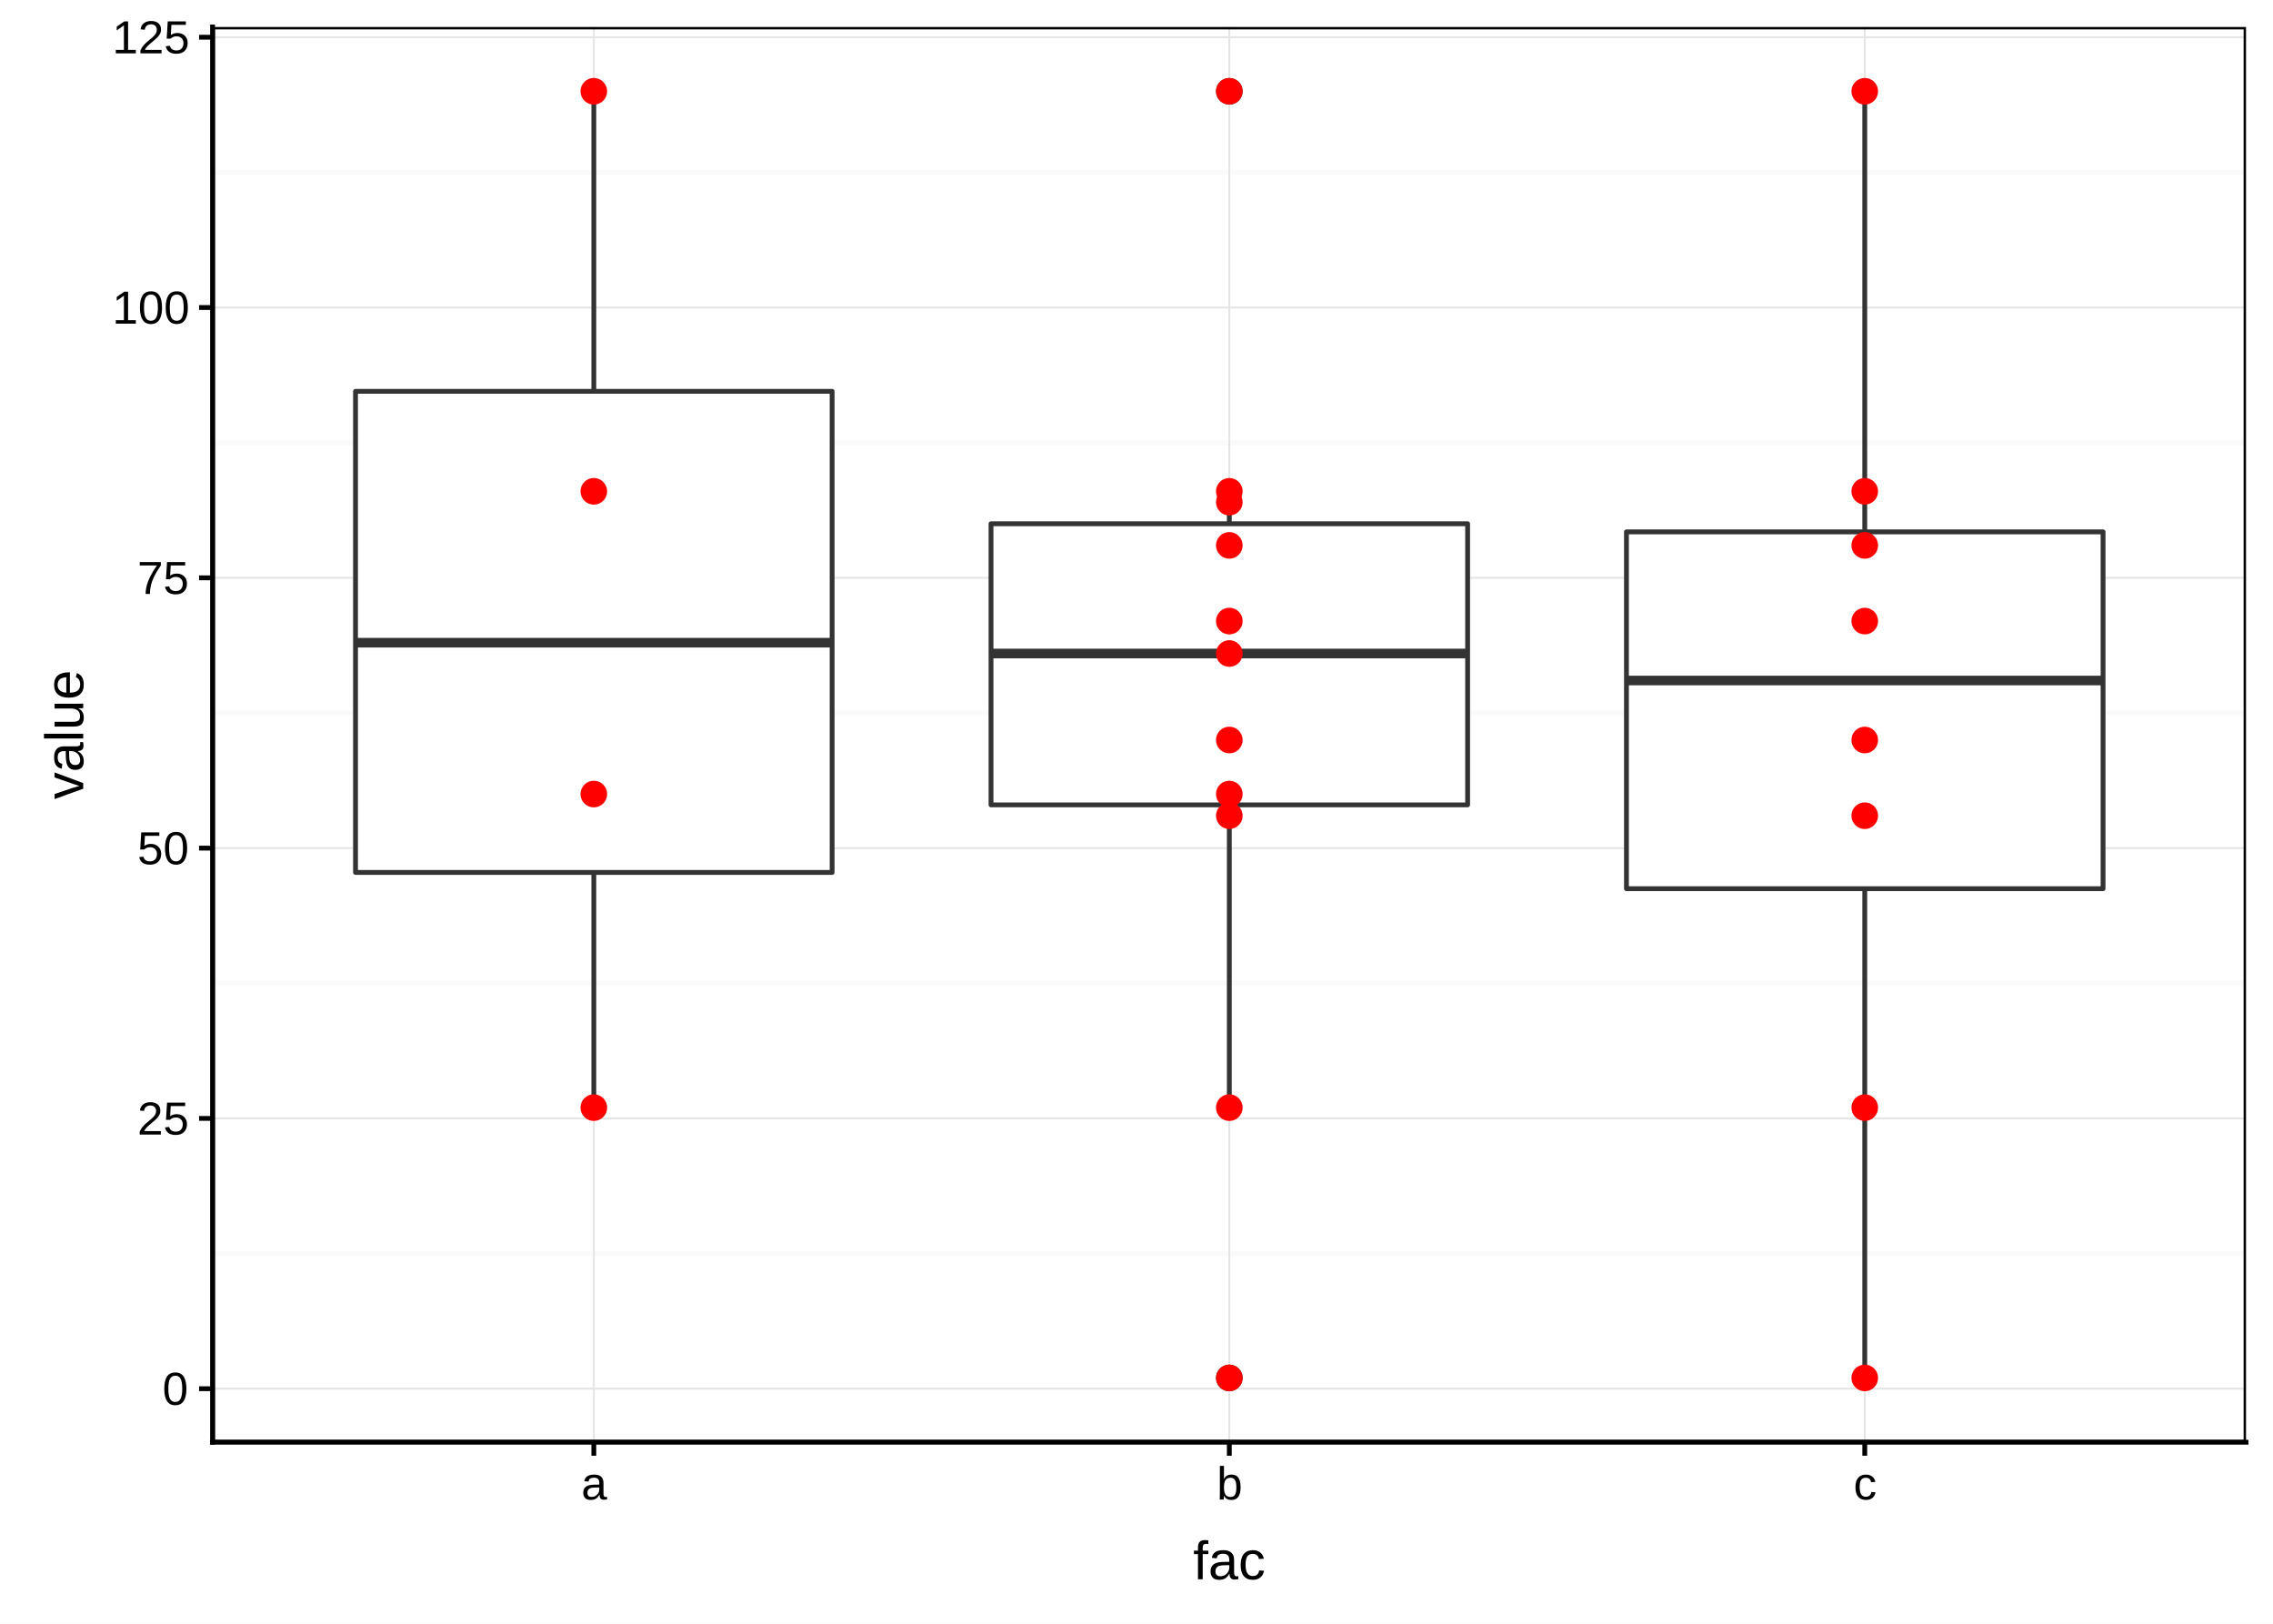
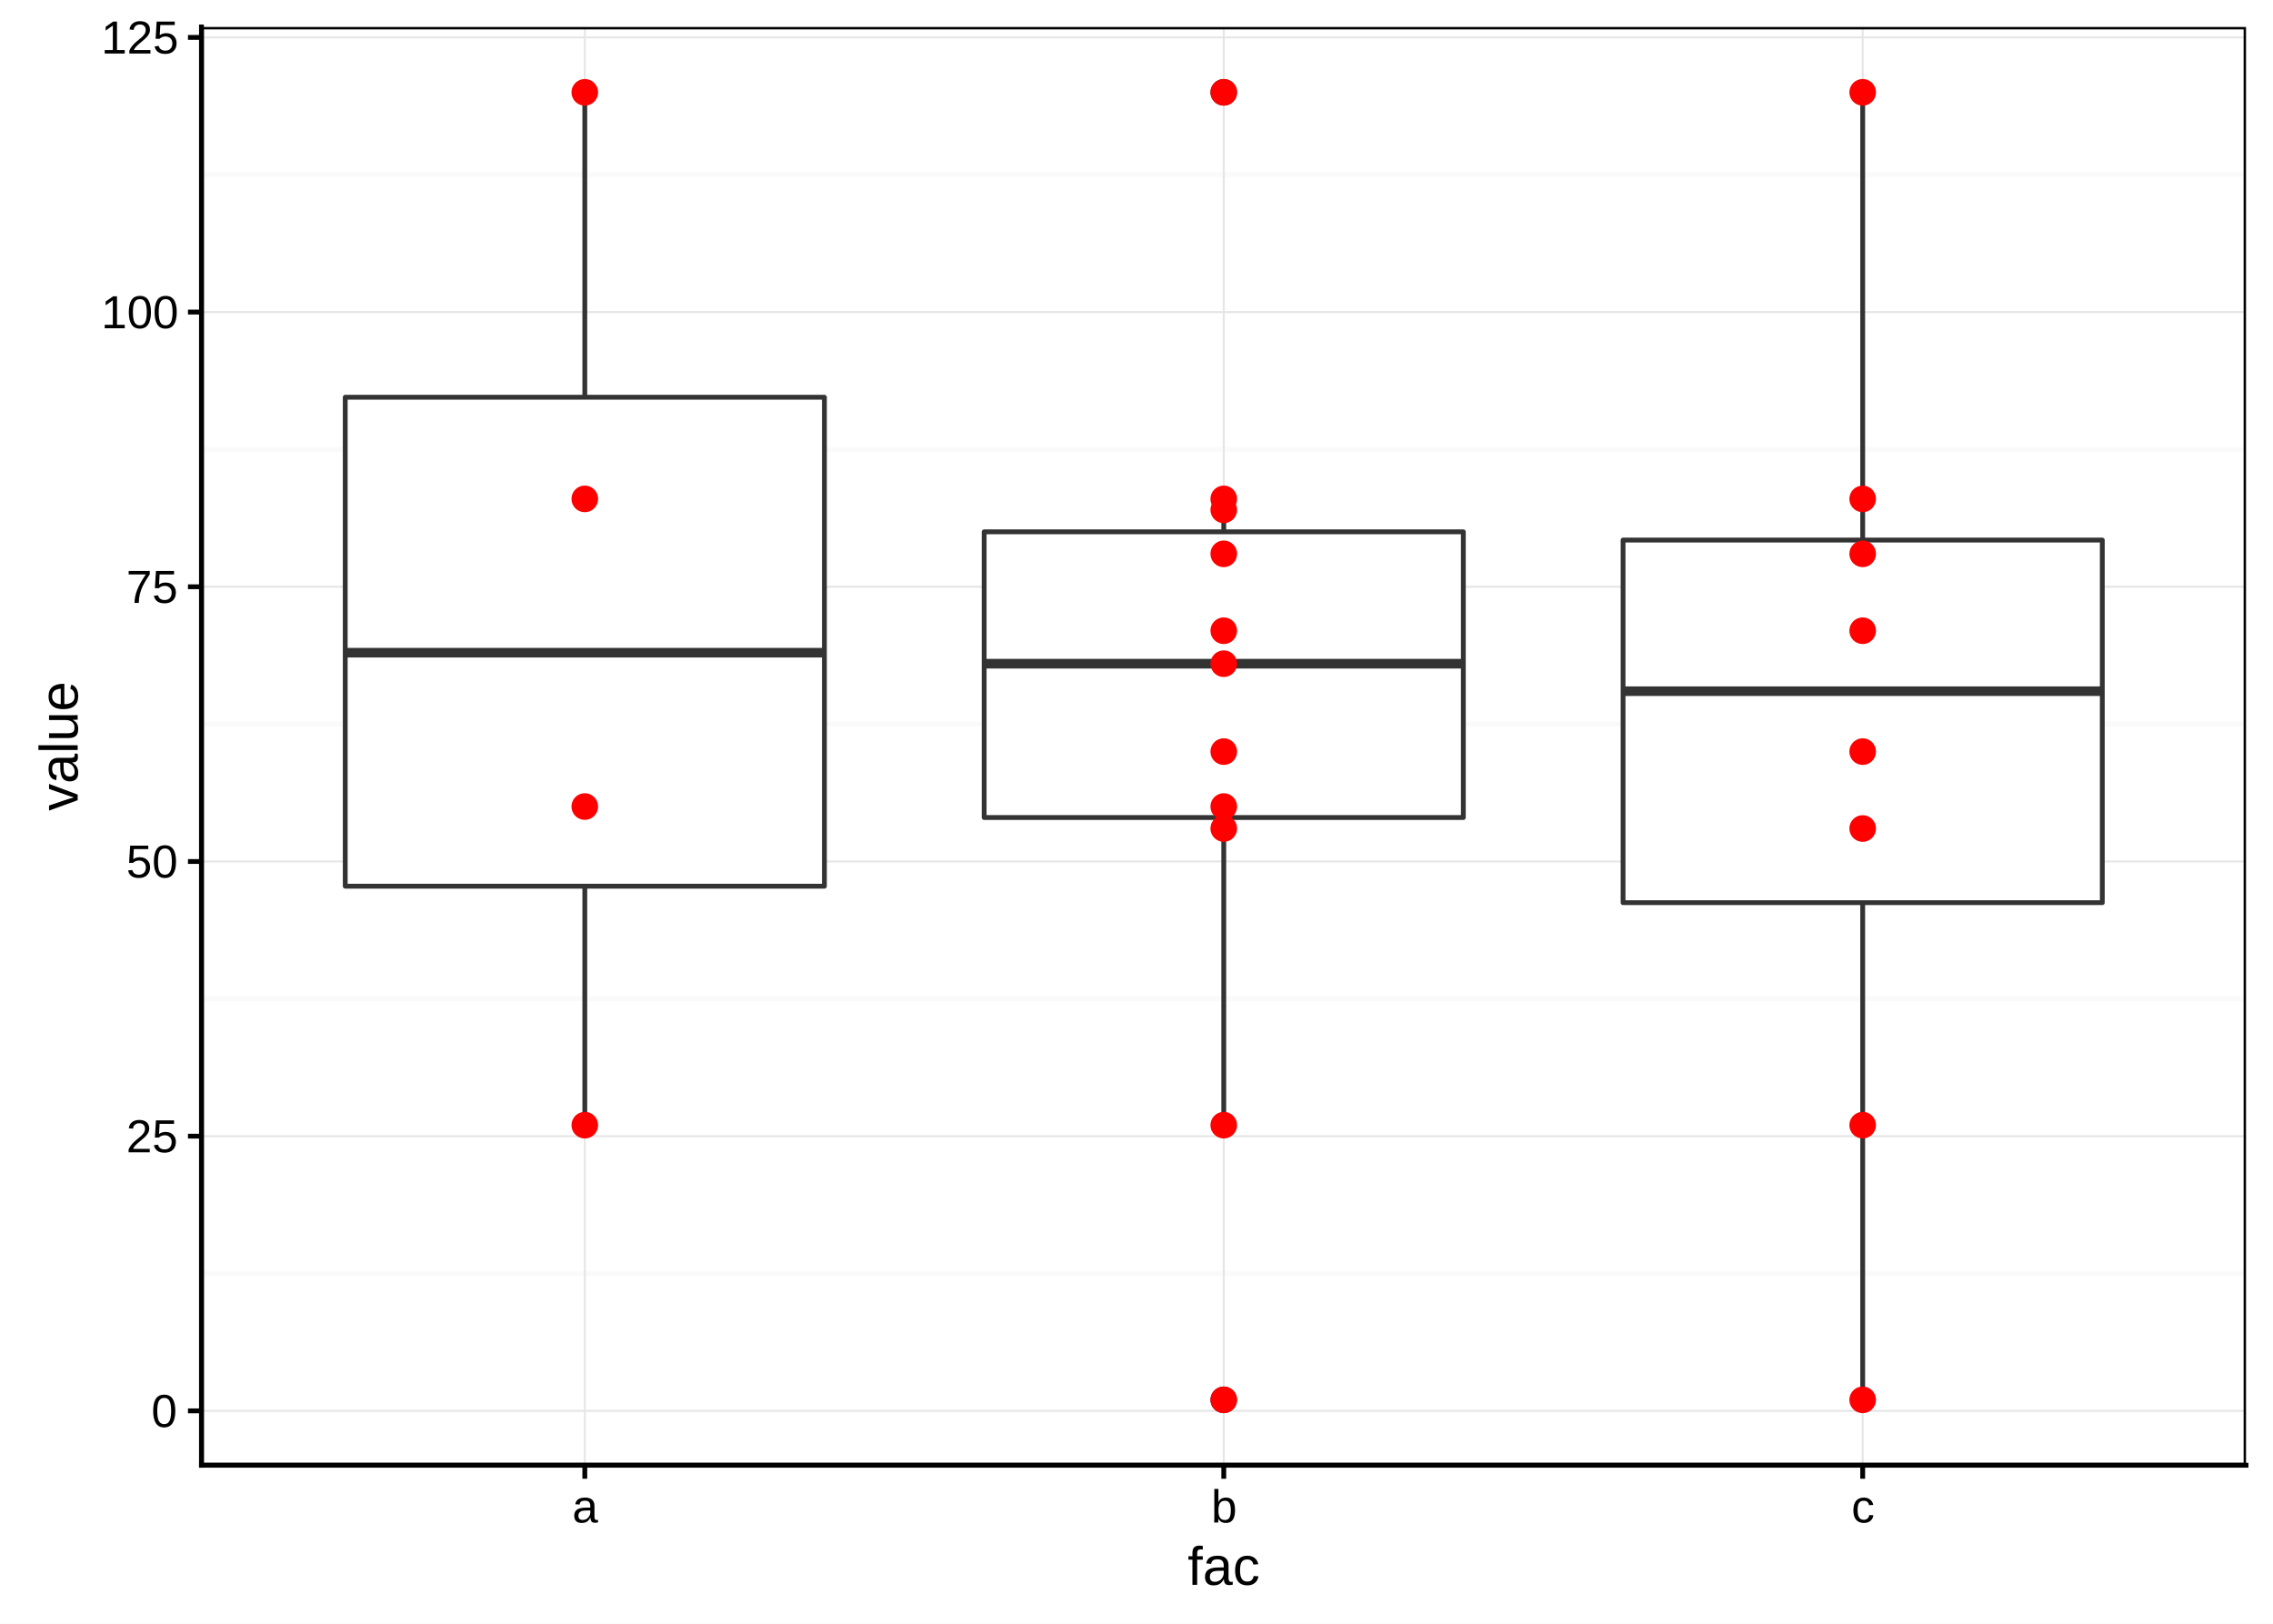
<svg xmlns="http://www.w3.org/2000/svg" viewBox="0 0 504.00 360.00">
  <defs>
    <style type="text/css">
    line, polyline, path, rect, circle {
      fill: none;
      stroke: #000000;
      stroke-linecap: round;
      stroke-linejoin: round;
      stroke-miterlimit: 10.00;
    }
  </style>
  </defs>
  <rect width="100%" height="100%" style="stroke: none; fill: #FFFFFF;" />
  <rect x="0.00" y="0.00" width="504.00" height="360.00" style="stroke-width: 0.00; stroke: none;" />
  <defs>
-     <clipPath id="cpNDcuMTMwM3w0OTguMDIyfDMxOS43NTh8NS45Nzc1OA==">
-       <rect x="47.13" y="5.98" width="450.89" height="313.78" />
+     <clipPath id="cpNDQuNjcwM3w0OTguMDIyfDMyNC44NTh8NS45Nzc1OA==">
+       <rect x="44.67" y="5.98" width="453.35" height="318.88" />
    </clipPath>
  </defs>
-   <rect x="47.13" y="5.98" width="450.89" height="313.78" style="stroke-width: 0.00; stroke: none; fill: #FFFFFF;" clip-path="url(#cpNDcuMTMwM3w0OTguMDIyfDMxOS43NTh8NS45Nzc1OA==)" />
-   <polyline points="47.13,277.93 498.02,277.93 " style="stroke-width: 1.07; stroke: #FAFAFA; stroke-linecap: butt;" clip-path="url(#cpNDcuMTMwM3w0OTguMDIyfDMxOS43NTh8NS45Nzc1OA==)" />
-   <polyline points="47.13,218.00 498.02,218.00 " style="stroke-width: 1.07; stroke: #FAFAFA; stroke-linecap: butt;" clip-path="url(#cpNDcuMTMwM3w0OTguMDIyfDMxOS43NTh8NS45Nzc1OA==)" />
-   <polyline points="47.13,158.07 498.02,158.07 " style="stroke-width: 1.07; stroke: #FAFAFA; stroke-linecap: butt;" clip-path="url(#cpNDcuMTMwM3w0OTguMDIyfDMxOS43NTh8NS45Nzc1OA==)" />
-   <polyline points="47.13,98.15 498.02,98.15 " style="stroke-width: 1.07; stroke: #FAFAFA; stroke-linecap: butt;" clip-path="url(#cpNDcuMTMwM3w0OTguMDIyfDMxOS43NTh8NS45Nzc1OA==)" />
-   <polyline points="47.13,38.22 498.02,38.22 " style="stroke-width: 1.07; stroke: #FAFAFA; stroke-linecap: butt;" clip-path="url(#cpNDcuMTMwM3w0OTguMDIyfDMxOS43NTh8NS45Nzc1OA==)" />
-   <polyline points="47.13,307.89 498.02,307.89 " style="stroke-width: 0.43; stroke: #E5E5E5; stroke-linecap: butt;" clip-path="url(#cpNDcuMTMwM3w0OTguMDIyfDMxOS43NTh8NS45Nzc1OA==)" />
-   <polyline points="47.13,247.96 498.02,247.96 " style="stroke-width: 0.43; stroke: #E5E5E5; stroke-linecap: butt;" clip-path="url(#cpNDcuMTMwM3w0OTguMDIyfDMxOS43NTh8NS45Nzc1OA==)" />
-   <polyline points="47.13,188.04 498.02,188.04 " style="stroke-width: 0.43; stroke: #E5E5E5; stroke-linecap: butt;" clip-path="url(#cpNDcuMTMwM3w0OTguMDIyfDMxOS43NTh8NS45Nzc1OA==)" />
-   <polyline points="47.13,128.11 498.02,128.11 " style="stroke-width: 0.43; stroke: #E5E5E5; stroke-linecap: butt;" clip-path="url(#cpNDcuMTMwM3w0OTguMDIyfDMxOS43NTh8NS45Nzc1OA==)" />
-   <polyline points="47.13,68.18 498.02,68.18 " style="stroke-width: 0.43; stroke: #E5E5E5; stroke-linecap: butt;" clip-path="url(#cpNDcuMTMwM3w0OTguMDIyfDMxOS43NTh8NS45Nzc1OA==)" />
-   <polyline points="47.13,8.25 498.02,8.25 " style="stroke-width: 0.43; stroke: #E5E5E5; stroke-linecap: butt;" clip-path="url(#cpNDcuMTMwM3w0OTguMDIyfDMxOS43NTh8NS45Nzc1OA==)" />
-   <polyline points="131.67,319.76 131.67,5.98 " style="stroke-width: 0.43; stroke: #E5E5E5; stroke-linecap: butt;" clip-path="url(#cpNDcuMTMwM3w0OTguMDIyfDMxOS43NTh8NS45Nzc1OA==)" />
-   <polyline points="272.58,319.76 272.58,5.98 " style="stroke-width: 0.43; stroke: #E5E5E5; stroke-linecap: butt;" clip-path="url(#cpNDcuMTMwM3w0OTguMDIyfDMxOS43NTh8NS45Nzc1OA==)" />
-   <polyline points="413.48,319.76 413.48,5.98 " style="stroke-width: 0.43; stroke: #E5E5E5; stroke-linecap: butt;" clip-path="url(#cpNDcuMTMwM3w0OTguMDIyfDMxOS43NTh8NS45Nzc1OA==)" />
-   <line x1="131.67" y1="86.76" x2="131.67" y2="20.24" style="stroke-width: 1.07; stroke: #333333; stroke-linecap: butt;" clip-path="url(#cpNDcuMTMwM3w0OTguMDIyfDMxOS43NTh8NS45Nzc1OA==)" />
-   <line x1="131.67" y1="193.43" x2="131.67" y2="245.57" style="stroke-width: 1.07; stroke: #333333; stroke-linecap: butt;" clip-path="url(#cpNDcuMTMwM3w0OTguMDIyfDMxOS43NTh8NS45Nzc1OA==)" />
-   <polyline points="78.83,86.76 78.83,193.43 184.51,193.43 184.51,86.76 78.83,86.76 " style="stroke-width: 1.07; stroke: #333333; fill: #FFFFFF;" clip-path="url(#cpNDcuMTMwM3w0OTguMDIyfDMxOS43NTh8NS45Nzc1OA==)" />
-   <line x1="78.83" y1="142.49" x2="184.51" y2="142.49" style="stroke-width: 2.13; stroke: #333333; stroke-linecap: butt;" clip-path="url(#cpNDcuMTMwM3w0OTguMDIyfDMxOS43NTh8NS45Nzc1OA==)" />
-   <circle cx="272.58" cy="305.50" r="1.95pt" style="stroke-width: 0.71; stroke: #333333; fill: #333333;" clip-path="url(#cpNDcuMTMwM3w0OTguMDIyfDMxOS43NTh8NS45Nzc1OA==)" />
-   <circle cx="272.58" cy="20.24" r="1.95pt" style="stroke-width: 0.71; stroke: #333333; fill: #333333;" clip-path="url(#cpNDcuMTMwM3w0OTguMDIyfDMxOS43NTh8NS45Nzc1OA==)" />
-   <line x1="272.58" y1="116.12" x2="272.58" y2="108.93" style="stroke-width: 1.07; stroke: #333333; stroke-linecap: butt;" clip-path="url(#cpNDcuMTMwM3w0OTguMDIyfDMxOS43NTh8NS45Nzc1OA==)" />
-   <line x1="272.58" y1="178.45" x2="272.58" y2="245.57" style="stroke-width: 1.07; stroke: #333333; stroke-linecap: butt;" clip-path="url(#cpNDcuMTMwM3w0OTguMDIyfDMxOS43NTh8NS45Nzc1OA==)" />
-   <polyline points="219.74,116.12 219.74,178.45 325.42,178.45 325.42,116.12 219.74,116.12 " style="stroke-width: 1.07; stroke: #333333; fill: #FFFFFF;" clip-path="url(#cpNDcuMTMwM3w0OTguMDIyfDMxOS43NTh8NS45Nzc1OA==)" />
-   <line x1="219.74" y1="144.89" x2="325.42" y2="144.89" style="stroke-width: 2.13; stroke: #333333; stroke-linecap: butt;" clip-path="url(#cpNDcuMTMwM3w0OTguMDIyfDMxOS43NTh8NS45Nzc1OA==)" />
-   <line x1="413.48" y1="117.92" x2="413.48" y2="20.24" style="stroke-width: 1.07; stroke: #333333; stroke-linecap: butt;" clip-path="url(#cpNDcuMTMwM3w0OTguMDIyfDMxOS43NTh8NS45Nzc1OA==)" />
-   <line x1="413.48" y1="197.03" x2="413.48" y2="305.50" style="stroke-width: 1.07; stroke: #333333; stroke-linecap: butt;" clip-path="url(#cpNDcuMTMwM3w0OTguMDIyfDMxOS43NTh8NS45Nzc1OA==)" />
-   <polyline points="360.64,117.92 360.64,197.03 466.32,197.03 466.32,117.92 360.64,117.92 " style="stroke-width: 1.07; stroke: #333333; fill: #FFFFFF;" clip-path="url(#cpNDcuMTMwM3w0OTguMDIyfDMxOS43NTh8NS45Nzc1OA==)" />
-   <line x1="360.64" y1="150.88" x2="466.32" y2="150.88" style="stroke-width: 2.13; stroke: #333333; stroke-linecap: butt;" clip-path="url(#cpNDcuMTMwM3w0OTguMDIyfDMxOS43NTh8NS45Nzc1OA==)" />
-   <circle cx="131.67" cy="176.05" r="1.95pt" style="stroke-width: 0.71; stroke: #FF0000; fill: #FF0000;" clip-path="url(#cpNDcuMTMwM3w0OTguMDIyfDMxOS43NTh8NS45Nzc1OA==)" />
-   <circle cx="131.67" cy="108.93" r="1.95pt" style="stroke-width: 0.71; stroke: #FF0000; fill: #FF0000;" clip-path="url(#cpNDcuMTMwM3w0OTguMDIyfDMxOS43NTh8NS45Nzc1OA==)" />
-   <circle cx="131.67" cy="20.24" r="1.95pt" style="stroke-width: 0.71; stroke: #FF0000; fill: #FF0000;" clip-path="url(#cpNDcuMTMwM3w0OTguMDIyfDMxOS43NTh8NS45Nzc1OA==)" />
-   <circle cx="131.67" cy="245.57" r="1.95pt" style="stroke-width: 0.71; stroke: #FF0000; fill: #FF0000;" clip-path="url(#cpNDcuMTMwM3w0OTguMDIyfDMxOS43NTh8NS45Nzc1OA==)" />
-   <circle cx="272.58" cy="305.50" r="1.95pt" style="stroke-width: 0.71; stroke: #FF0000; fill: #FF0000;" clip-path="url(#cpNDcuMTMwM3w0OTguMDIyfDMxOS43NTh8NS45Nzc1OA==)" />
-   <circle cx="272.58" cy="137.70" r="1.95pt" style="stroke-width: 0.71; stroke: #FF0000; fill: #FF0000;" clip-path="url(#cpNDcuMTMwM3w0OTguMDIyfDMxOS43NTh8NS45Nzc1OA==)" />
-   <circle cx="272.58" cy="176.05" r="1.95pt" style="stroke-width: 0.71; stroke: #FF0000; fill: #FF0000;" clip-path="url(#cpNDcuMTMwM3w0OTguMDIyfDMxOS43NTh8NS45Nzc1OA==)" />
-   <circle cx="272.58" cy="144.89" r="1.95pt" style="stroke-width: 0.71; stroke: #FF0000; fill: #FF0000;" clip-path="url(#cpNDcuMTMwM3w0OTguMDIyfDMxOS43NTh8NS45Nzc1OA==)" />
-   <circle cx="272.58" cy="120.92" r="1.95pt" style="stroke-width: 0.71; stroke: #FF0000; fill: #FF0000;" clip-path="url(#cpNDcuMTMwM3w0OTguMDIyfDMxOS43NTh8NS45Nzc1OA==)" />
-   <circle cx="272.58" cy="164.07" r="1.95pt" style="stroke-width: 0.71; stroke: #FF0000; fill: #FF0000;" clip-path="url(#cpNDcuMTMwM3w0OTguMDIyfDMxOS43NTh8NS45Nzc1OA==)" />
-   <circle cx="272.58" cy="108.93" r="1.95pt" style="stroke-width: 0.71; stroke: #FF0000; fill: #FF0000;" clip-path="url(#cpNDcuMTMwM3w0OTguMDIyfDMxOS43NTh8NS45Nzc1OA==)" />
-   <circle cx="272.58" cy="20.24" r="1.95pt" style="stroke-width: 0.71; stroke: #FF0000; fill: #FF0000;" clip-path="url(#cpNDcuMTMwM3w0OTguMDIyfDMxOS43NTh8NS45Nzc1OA==)" />
-   <circle cx="272.58" cy="111.33" r="1.95pt" style="stroke-width: 0.71; stroke: #FF0000; fill: #FF0000;" clip-path="url(#cpNDcuMTMwM3w0OTguMDIyfDMxOS43NTh8NS45Nzc1OA==)" />
-   <circle cx="272.58" cy="180.85" r="1.95pt" style="stroke-width: 0.71; stroke: #FF0000; fill: #FF0000;" clip-path="url(#cpNDcuMTMwM3w0OTguMDIyfDMxOS43NTh8NS45Nzc1OA==)" />
-   <circle cx="272.58" cy="245.57" r="1.95pt" style="stroke-width: 0.71; stroke: #FF0000; fill: #FF0000;" clip-path="url(#cpNDcuMTMwM3w0OTguMDIyfDMxOS43NTh8NS45Nzc1OA==)" />
-   <circle cx="413.48" cy="305.50" r="1.95pt" style="stroke-width: 0.71; stroke: #FF0000; fill: #FF0000;" clip-path="url(#cpNDcuMTMwM3w0OTguMDIyfDMxOS43NTh8NS45Nzc1OA==)" />
-   <circle cx="413.48" cy="137.70" r="1.95pt" style="stroke-width: 0.71; stroke: #FF0000; fill: #FF0000;" clip-path="url(#cpNDcuMTMwM3w0OTguMDIyfDMxOS43NTh8NS45Nzc1OA==)" />
-   <circle cx="413.48" cy="120.92" r="1.95pt" style="stroke-width: 0.71; stroke: #FF0000; fill: #FF0000;" clip-path="url(#cpNDcuMTMwM3w0OTguMDIyfDMxOS43NTh8NS45Nzc1OA==)" />
-   <circle cx="413.48" cy="164.07" r="1.95pt" style="stroke-width: 0.71; stroke: #FF0000; fill: #FF0000;" clip-path="url(#cpNDcuMTMwM3w0OTguMDIyfDMxOS43NTh8NS45Nzc1OA==)" />
-   <circle cx="413.48" cy="108.93" r="1.95pt" style="stroke-width: 0.71; stroke: #FF0000; fill: #FF0000;" clip-path="url(#cpNDcuMTMwM3w0OTguMDIyfDMxOS43NTh8NS45Nzc1OA==)" />
-   <circle cx="413.48" cy="20.24" r="1.95pt" style="stroke-width: 0.71; stroke: #FF0000; fill: #FF0000;" clip-path="url(#cpNDcuMTMwM3w0OTguMDIyfDMxOS43NTh8NS45Nzc1OA==)" />
-   <circle cx="413.48" cy="180.85" r="1.95pt" style="stroke-width: 0.71; stroke: #FF0000; fill: #FF0000;" clip-path="url(#cpNDcuMTMwM3w0OTguMDIyfDMxOS43NTh8NS45Nzc1OA==)" />
-   <circle cx="413.48" cy="245.57" r="1.95pt" style="stroke-width: 0.71; stroke: #FF0000; fill: #FF0000;" clip-path="url(#cpNDcuMTMwM3w0OTguMDIyfDMxOS43NTh8NS45Nzc1OA==)" />
-   <rect x="47.13" y="5.98" width="450.89" height="313.78" style="stroke-width: 1.07;" clip-path="url(#cpNDcuMTMwM3w0OTguMDIyfDMxOS43NTh8NS45Nzc1OA==)" />
+   <rect x="44.67" y="5.98" width="453.35" height="318.88" style="stroke-width: 0.00; stroke: none; fill: #FFFFFF;" clip-path="url(#cpNDQuNjcwM3w0OTguMDIyfDMyNC44NTh8NS45Nzc1OA==)" />
+   <polyline points="44.67,282.35 498.02,282.35 " style="stroke-width: 1.07; stroke: #FAFAFA; stroke-linecap: butt;" clip-path="url(#cpNDQuNjcwM3w0OTguMDIyfDMyNC44NTh8NS45Nzc1OA==)" />
+   <polyline points="44.67,221.45 498.02,221.45 " style="stroke-width: 1.07; stroke: #FAFAFA; stroke-linecap: butt;" clip-path="url(#cpNDQuNjcwM3w0OTguMDIyfDMyNC44NTh8NS45Nzc1OA==)" />
+   <polyline points="44.67,160.55 498.02,160.55 " style="stroke-width: 1.07; stroke: #FAFAFA; stroke-linecap: butt;" clip-path="url(#cpNDQuNjcwM3w0OTguMDIyfDMyNC44NTh8NS45Nzc1OA==)" />
+   <polyline points="44.67,99.64 498.02,99.64 " style="stroke-width: 1.07; stroke: #FAFAFA; stroke-linecap: butt;" clip-path="url(#cpNDQuNjcwM3w0OTguMDIyfDMyNC44NTh8NS45Nzc1OA==)" />
+   <polyline points="44.67,38.74 498.02,38.74 " style="stroke-width: 1.07; stroke: #FAFAFA; stroke-linecap: butt;" clip-path="url(#cpNDQuNjcwM3w0OTguMDIyfDMyNC44NTh8NS45Nzc1OA==)" />
+   <polyline points="44.67,312.80 498.02,312.80 " style="stroke-width: 0.43; stroke: #E5E5E5; stroke-linecap: butt;" clip-path="url(#cpNDQuNjcwM3w0OTguMDIyfDMyNC44NTh8NS45Nzc1OA==)" />
+   <polyline points="44.67,251.90 498.02,251.90 " style="stroke-width: 0.43; stroke: #E5E5E5; stroke-linecap: butt;" clip-path="url(#cpNDQuNjcwM3w0OTguMDIyfDMyNC44NTh8NS45Nzc1OA==)" />
+   <polyline points="44.67,191.00 498.02,191.00 " style="stroke-width: 0.43; stroke: #E5E5E5; stroke-linecap: butt;" clip-path="url(#cpNDQuNjcwM3w0OTguMDIyfDMyNC44NTh8NS45Nzc1OA==)" />
+   <polyline points="44.67,130.09 498.02,130.09 " style="stroke-width: 0.43; stroke: #E5E5E5; stroke-linecap: butt;" clip-path="url(#cpNDQuNjcwM3w0OTguMDIyfDMyNC44NTh8NS45Nzc1OA==)" />
+   <polyline points="44.67,69.19 498.02,69.19 " style="stroke-width: 0.43; stroke: #E5E5E5; stroke-linecap: butt;" clip-path="url(#cpNDQuNjcwM3w0OTguMDIyfDMyNC44NTh8NS45Nzc1OA==)" />
+   <polyline points="44.67,8.29 498.02,8.29 " style="stroke-width: 0.43; stroke: #E5E5E5; stroke-linecap: butt;" clip-path="url(#cpNDQuNjcwM3w0OTguMDIyfDMyNC44NTh8NS45Nzc1OA==)" />
+   <polyline points="129.67,324.86 129.67,5.98 " style="stroke-width: 0.43; stroke: #E5E5E5; stroke-linecap: butt;" clip-path="url(#cpNDQuNjcwM3w0OTguMDIyfDMyNC44NTh8NS45Nzc1OA==)" />
+   <polyline points="271.35,324.86 271.35,5.98 " style="stroke-width: 0.43; stroke: #E5E5E5; stroke-linecap: butt;" clip-path="url(#cpNDQuNjcwM3w0OTguMDIyfDMyNC44NTh8NS45Nzc1OA==)" />
+   <polyline points="413.02,324.86 413.02,5.98 " style="stroke-width: 0.43; stroke: #E5E5E5; stroke-linecap: butt;" clip-path="url(#cpNDQuNjcwM3w0OTguMDIyfDMyNC44NTh8NS45Nzc1OA==)" />
+   <line x1="129.67" y1="88.07" x2="129.67" y2="20.47" style="stroke-width: 1.07; stroke: #333333; stroke-linecap: butt;" clip-path="url(#cpNDQuNjcwM3w0OTguMDIyfDMyNC44NTh8NS45Nzc1OA==)" />
+   <line x1="129.67" y1="196.48" x2="129.67" y2="249.46" style="stroke-width: 1.07; stroke: #333333; stroke-linecap: butt;" clip-path="url(#cpNDQuNjcwM3w0OTguMDIyfDMyNC44NTh8NS45Nzc1OA==)" />
+   <polyline points="76.55,88.07 76.55,196.48 182.80,196.48 182.80,88.07 76.55,88.07 " style="stroke-width: 1.07; stroke: #333333; fill: #FFFFFF;" clip-path="url(#cpNDQuNjcwM3w0OTguMDIyfDMyNC44NTh8NS45Nzc1OA==)" />
+   <line x1="76.55" y1="144.71" x2="182.80" y2="144.71" style="stroke-width: 2.13; stroke: #333333; stroke-linecap: butt;" clip-path="url(#cpNDQuNjcwM3w0OTguMDIyfDMyNC44NTh8NS45Nzc1OA==)" />
+   <circle cx="271.35" cy="310.36" r="1.95pt" style="stroke-width: 0.71; stroke: #333333; fill: #333333;" clip-path="url(#cpNDQuNjcwM3w0OTguMDIyfDMyNC44NTh8NS45Nzc1OA==)" />
+   <circle cx="271.35" cy="20.47" r="1.95pt" style="stroke-width: 0.71; stroke: #333333; fill: #333333;" clip-path="url(#cpNDQuNjcwM3w0OTguMDIyfDMyNC44NTh8NS45Nzc1OA==)" />
+   <line x1="271.35" y1="117.91" x2="271.35" y2="110.61" style="stroke-width: 1.07; stroke: #333333; stroke-linecap: butt;" clip-path="url(#cpNDQuNjcwM3w0OTguMDIyfDMyNC44NTh8NS45Nzc1OA==)" />
+   <line x1="271.35" y1="181.25" x2="271.35" y2="249.46" style="stroke-width: 1.07; stroke: #333333; stroke-linecap: butt;" clip-path="url(#cpNDQuNjcwM3w0OTguMDIyfDMyNC44NTh8NS45Nzc1OA==)" />
+   <polyline points="218.22,117.91 218.22,181.25 324.47,181.25 324.47,117.91 218.22,117.91 " style="stroke-width: 1.07; stroke: #333333; fill: #FFFFFF;" clip-path="url(#cpNDQuNjcwM3w0OTguMDIyfDMyNC44NTh8NS45Nzc1OA==)" />
+   <line x1="218.22" y1="147.15" x2="324.47" y2="147.15" style="stroke-width: 2.13; stroke: #333333; stroke-linecap: butt;" clip-path="url(#cpNDQuNjcwM3w0OTguMDIyfDMyNC44NTh8NS45Nzc1OA==)" />
+   <line x1="413.02" y1="119.74" x2="413.02" y2="20.47" style="stroke-width: 1.07; stroke: #333333; stroke-linecap: butt;" clip-path="url(#cpNDQuNjcwM3w0OTguMDIyfDMyNC44NTh8NS45Nzc1OA==)" />
+   <line x1="413.02" y1="200.13" x2="413.02" y2="310.36" style="stroke-width: 1.07; stroke: #333333; stroke-linecap: butt;" clip-path="url(#cpNDQuNjcwM3w0OTguMDIyfDMyNC44NTh8NS45Nzc1OA==)" />
+   <polyline points="359.89,119.74 359.89,200.13 466.15,200.13 466.15,119.74 359.89,119.74 " style="stroke-width: 1.07; stroke: #333333; fill: #FFFFFF;" clip-path="url(#cpNDQuNjcwM3w0OTguMDIyfDMyNC44NTh8NS45Nzc1OA==)" />
+   <line x1="359.89" y1="153.24" x2="466.15" y2="153.24" style="stroke-width: 2.13; stroke: #333333; stroke-linecap: butt;" clip-path="url(#cpNDQuNjcwM3w0OTguMDIyfDMyNC44NTh8NS45Nzc1OA==)" />
+   <circle cx="129.67" cy="178.82" r="1.95pt" style="stroke-width: 0.71; stroke: #FF0000; fill: #FF0000;" clip-path="url(#cpNDQuNjcwM3w0OTguMDIyfDMyNC44NTh8NS45Nzc1OA==)" />
+   <circle cx="129.67" cy="110.61" r="1.95pt" style="stroke-width: 0.71; stroke: #FF0000; fill: #FF0000;" clip-path="url(#cpNDQuNjcwM3w0OTguMDIyfDMyNC44NTh8NS45Nzc1OA==)" />
+   <circle cx="129.67" cy="20.47" r="1.95pt" style="stroke-width: 0.71; stroke: #FF0000; fill: #FF0000;" clip-path="url(#cpNDQuNjcwM3w0OTguMDIyfDMyNC44NTh8NS45Nzc1OA==)" />
+   <circle cx="129.67" cy="249.46" r="1.95pt" style="stroke-width: 0.71; stroke: #FF0000; fill: #FF0000;" clip-path="url(#cpNDQuNjcwM3w0OTguMDIyfDMyNC44NTh8NS45Nzc1OA==)" />
+   <circle cx="271.35" cy="310.36" r="1.95pt" style="stroke-width: 0.71; stroke: #FF0000; fill: #FF0000;" clip-path="url(#cpNDQuNjcwM3w0OTguMDIyfDMyNC44NTh8NS45Nzc1OA==)" />
+   <circle cx="271.35" cy="139.84" r="1.95pt" style="stroke-width: 0.71; stroke: #FF0000; fill: #FF0000;" clip-path="url(#cpNDQuNjcwM3w0OTguMDIyfDMyNC44NTh8NS45Nzc1OA==)" />
+   <circle cx="271.35" cy="178.82" r="1.95pt" style="stroke-width: 0.71; stroke: #FF0000; fill: #FF0000;" clip-path="url(#cpNDQuNjcwM3w0OTguMDIyfDMyNC44NTh8NS45Nzc1OA==)" />
+   <circle cx="271.35" cy="147.15" r="1.95pt" style="stroke-width: 0.71; stroke: #FF0000; fill: #FF0000;" clip-path="url(#cpNDQuNjcwM3w0OTguMDIyfDMyNC44NTh8NS45Nzc1OA==)" />
+   <circle cx="271.35" cy="122.79" r="1.95pt" style="stroke-width: 0.71; stroke: #FF0000; fill: #FF0000;" clip-path="url(#cpNDQuNjcwM3w0OTguMDIyfDMyNC44NTh8NS45Nzc1OA==)" />
+   <circle cx="271.35" cy="166.64" r="1.95pt" style="stroke-width: 0.71; stroke: #FF0000; fill: #FF0000;" clip-path="url(#cpNDQuNjcwM3w0OTguMDIyfDMyNC44NTh8NS45Nzc1OA==)" />
+   <circle cx="271.35" cy="110.61" r="1.95pt" style="stroke-width: 0.71; stroke: #FF0000; fill: #FF0000;" clip-path="url(#cpNDQuNjcwM3w0OTguMDIyfDMyNC44NTh8NS45Nzc1OA==)" />
+   <circle cx="271.35" cy="20.47" r="1.95pt" style="stroke-width: 0.71; stroke: #FF0000; fill: #FF0000;" clip-path="url(#cpNDQuNjcwM3w0OTguMDIyfDMyNC44NTh8NS45Nzc1OA==)" />
+   <circle cx="271.35" cy="113.04" r="1.95pt" style="stroke-width: 0.71; stroke: #FF0000; fill: #FF0000;" clip-path="url(#cpNDQuNjcwM3w0OTguMDIyfDMyNC44NTh8NS45Nzc1OA==)" />
+   <circle cx="271.35" cy="183.69" r="1.95pt" style="stroke-width: 0.71; stroke: #FF0000; fill: #FF0000;" clip-path="url(#cpNDQuNjcwM3w0OTguMDIyfDMyNC44NTh8NS45Nzc1OA==)" />
+   <circle cx="271.35" cy="249.46" r="1.95pt" style="stroke-width: 0.71; stroke: #FF0000; fill: #FF0000;" clip-path="url(#cpNDQuNjcwM3w0OTguMDIyfDMyNC44NTh8NS45Nzc1OA==)" />
+   <circle cx="413.02" cy="310.36" r="1.95pt" style="stroke-width: 0.71; stroke: #FF0000; fill: #FF0000;" clip-path="url(#cpNDQuNjcwM3w0OTguMDIyfDMyNC44NTh8NS45Nzc1OA==)" />
+   <circle cx="413.02" cy="139.84" r="1.95pt" style="stroke-width: 0.71; stroke: #FF0000; fill: #FF0000;" clip-path="url(#cpNDQuNjcwM3w0OTguMDIyfDMyNC44NTh8NS45Nzc1OA==)" />
+   <circle cx="413.02" cy="122.79" r="1.95pt" style="stroke-width: 0.71; stroke: #FF0000; fill: #FF0000;" clip-path="url(#cpNDQuNjcwM3w0OTguMDIyfDMyNC44NTh8NS45Nzc1OA==)" />
+   <circle cx="413.02" cy="166.64" r="1.95pt" style="stroke-width: 0.71; stroke: #FF0000; fill: #FF0000;" clip-path="url(#cpNDQuNjcwM3w0OTguMDIyfDMyNC44NTh8NS45Nzc1OA==)" />
+   <circle cx="413.02" cy="110.61" r="1.95pt" style="stroke-width: 0.71; stroke: #FF0000; fill: #FF0000;" clip-path="url(#cpNDQuNjcwM3w0OTguMDIyfDMyNC44NTh8NS45Nzc1OA==)" />
+   <circle cx="413.02" cy="20.47" r="1.95pt" style="stroke-width: 0.71; stroke: #FF0000; fill: #FF0000;" clip-path="url(#cpNDQuNjcwM3w0OTguMDIyfDMyNC44NTh8NS45Nzc1OA==)" />
+   <circle cx="413.02" cy="183.69" r="1.95pt" style="stroke-width: 0.71; stroke: #FF0000; fill: #FF0000;" clip-path="url(#cpNDQuNjcwM3w0OTguMDIyfDMyNC44NTh8NS45Nzc1OA==)" />
+   <circle cx="413.02" cy="249.46" r="1.95pt" style="stroke-width: 0.71; stroke: #FF0000; fill: #FF0000;" clip-path="url(#cpNDQuNjcwM3w0OTguMDIyfDMyNC44NTh8NS45Nzc1OA==)" />
+   <rect x="44.67" y="5.98" width="453.35" height="318.88" style="stroke-width: 1.07;" clip-path="url(#cpNDQuNjcwM3w0OTguMDIyfDMyNC44NTh8NS45Nzc1OA==)" />
  <defs>
    <clipPath id="cpMHw1MDR8MzYwfDA=">
      <rect x="0.00" y="0.00" width="504.00" height="360.00" />
    </clipPath>
  </defs>
-   <polyline points="47.13,319.76 47.13,5.98 " style="stroke-width: 1.07; stroke-linecap: square;" clip-path="url(#cpMHw1MDR8MzYwfDA=)" />
+   <polyline points="44.67,324.86 44.67,5.98 " style="stroke-width: 1.07; stroke-linecap: square;" clip-path="url(#cpMHw1MDR8MzYwfDA=)" />
  <g clip-path="url(#cpMHw1MDR8MzYwfDA=)">
-     <text x="36.02" y="311.47" style="font-size: 10.28px; font-family: Arial;" textLength="5.56px" lengthAdjust="spacingAndGlyphs">0</text>
+     <text x="33.56" y="316.38" style="font-size: 10.28px; font-family: Arial;" textLength="5.56px" lengthAdjust="spacingAndGlyphs">0</text>
  </g>
  <g clip-path="url(#cpMHw1MDR8MzYwfDA=)">
-     <text x="30.46" y="251.54" style="font-size: 10.28px; font-family: Arial;" textLength="11.12px" lengthAdjust="spacingAndGlyphs">25</text>
+     <text x="28.00" y="255.48" style="font-size: 10.28px; font-family: Arial;" textLength="11.12px" lengthAdjust="spacingAndGlyphs">25</text>
  </g>
  <g clip-path="url(#cpMHw1MDR8MzYwfDA=)">
-     <text x="30.46" y="191.62" style="font-size: 10.28px; font-family: Arial;" textLength="11.12px" lengthAdjust="spacingAndGlyphs">50</text>
+     <text x="28.00" y="194.57" style="font-size: 10.28px; font-family: Arial;" textLength="11.12px" lengthAdjust="spacingAndGlyphs">50</text>
  </g>
  <g clip-path="url(#cpMHw1MDR8MzYwfDA=)">
-     <text x="30.46" y="131.69" style="font-size: 10.28px; font-family: Arial;" textLength="11.12px" lengthAdjust="spacingAndGlyphs">75</text>
+     <text x="28.00" y="133.67" style="font-size: 10.28px; font-family: Arial;" textLength="11.12px" lengthAdjust="spacingAndGlyphs">75</text>
  </g>
  <g clip-path="url(#cpMHw1MDR8MzYwfDA=)">
-     <text x="24.90" y="71.76" style="font-size: 10.28px; font-family: Arial;" textLength="16.68px" lengthAdjust="spacingAndGlyphs">100</text>
+     <text x="22.44" y="72.77" style="font-size: 10.28px; font-family: Arial;" textLength="16.68px" lengthAdjust="spacingAndGlyphs">100</text>
  </g>
  <g clip-path="url(#cpMHw1MDR8MzYwfDA=)">
-     <text x="24.90" y="11.83" style="font-size: 10.28px; font-family: Arial;" textLength="16.68px" lengthAdjust="spacingAndGlyphs">125</text>
+     <text x="22.44" y="11.87" style="font-size: 10.28px; font-family: Arial;" textLength="16.68px" lengthAdjust="spacingAndGlyphs">125</text>
  </g>
-   <polyline points="44.14,307.89 47.13,307.89 " style="stroke-width: 1.07; stroke-linecap: butt;" clip-path="url(#cpMHw1MDR8MzYwfDA=)" />
-   <polyline points="44.14,247.96 47.13,247.96 " style="stroke-width: 1.07; stroke-linecap: butt;" clip-path="url(#cpMHw1MDR8MzYwfDA=)" />
-   <polyline points="44.14,188.04 47.13,188.04 " style="stroke-width: 1.07; stroke-linecap: butt;" clip-path="url(#cpMHw1MDR8MzYwfDA=)" />
-   <polyline points="44.14,128.11 47.13,128.11 " style="stroke-width: 1.07; stroke-linecap: butt;" clip-path="url(#cpMHw1MDR8MzYwfDA=)" />
-   <polyline points="44.14,68.18 47.13,68.18 " style="stroke-width: 1.07; stroke-linecap: butt;" clip-path="url(#cpMHw1MDR8MzYwfDA=)" />
-   <polyline points="44.14,8.25 47.13,8.25 " style="stroke-width: 1.07; stroke-linecap: butt;" clip-path="url(#cpMHw1MDR8MzYwfDA=)" />
-   <polyline points="47.13,319.76 498.02,319.76 " style="stroke-width: 1.07; stroke-linecap: square;" clip-path="url(#cpMHw1MDR8MzYwfDA=)" />
-   <polyline points="131.67,322.75 131.67,319.76 " style="stroke-width: 1.07; stroke-linecap: butt;" clip-path="url(#cpMHw1MDR8MzYwfDA=)" />
-   <polyline points="272.58,322.75 272.58,319.76 " style="stroke-width: 1.07; stroke-linecap: butt;" clip-path="url(#cpMHw1MDR8MzYwfDA=)" />
-   <polyline points="413.48,322.75 413.48,319.76 " style="stroke-width: 1.07; stroke-linecap: butt;" clip-path="url(#cpMHw1MDR8MzYwfDA=)" />
+   <polyline points="41.68,312.80 44.67,312.80 " style="stroke-width: 1.07; stroke-linecap: butt;" clip-path="url(#cpMHw1MDR8MzYwfDA=)" />
+   <polyline points="41.68,251.90 44.67,251.90 " style="stroke-width: 1.07; stroke-linecap: butt;" clip-path="url(#cpMHw1MDR8MzYwfDA=)" />
+   <polyline points="41.68,191.00 44.67,191.00 " style="stroke-width: 1.07; stroke-linecap: butt;" clip-path="url(#cpMHw1MDR8MzYwfDA=)" />
+   <polyline points="41.68,130.09 44.67,130.09 " style="stroke-width: 1.07; stroke-linecap: butt;" clip-path="url(#cpMHw1MDR8MzYwfDA=)" />
+   <polyline points="41.68,69.19 44.67,69.19 " style="stroke-width: 1.07; stroke-linecap: butt;" clip-path="url(#cpMHw1MDR8MzYwfDA=)" />
+   <polyline points="41.68,8.29 44.67,8.29 " style="stroke-width: 1.07; stroke-linecap: butt;" clip-path="url(#cpMHw1MDR8MzYwfDA=)" />
+   <polyline points="44.67,324.86 498.02,324.86 " style="stroke-width: 1.07; stroke-linecap: square;" clip-path="url(#cpMHw1MDR8MzYwfDA=)" />
+   <polyline points="129.67,327.85 129.67,324.86 " style="stroke-width: 1.07; stroke-linecap: butt;" clip-path="url(#cpMHw1MDR8MzYwfDA=)" />
+   <polyline points="271.35,327.85 271.35,324.86 " style="stroke-width: 1.07; stroke-linecap: butt;" clip-path="url(#cpMHw1MDR8MzYwfDA=)" />
+   <polyline points="413.02,327.85 413.02,324.86 " style="stroke-width: 1.07; stroke-linecap: butt;" clip-path="url(#cpMHw1MDR8MzYwfDA=)" />
  <g clip-path="url(#cpMHw1MDR8MzYwfDA=)">
-     <text x="128.89" y="332.46" style="font-size: 10.28px; font-family: Arial;" textLength="5.56px" lengthAdjust="spacingAndGlyphs">a</text>
+     <text x="126.89" y="337.56" style="font-size: 10.28px; font-family: Arial;" textLength="5.56px" lengthAdjust="spacingAndGlyphs">a</text>
  </g>
  <g clip-path="url(#cpMHw1MDR8MzYwfDA=)">
-     <text x="269.80" y="332.46" style="font-size: 10.28px; font-family: Arial;" textLength="5.56px" lengthAdjust="spacingAndGlyphs">b</text>
+     <text x="268.57" y="337.56" style="font-size: 10.28px; font-family: Arial;" textLength="5.56px" lengthAdjust="spacingAndGlyphs">b</text>
  </g>
  <g clip-path="url(#cpMHw1MDR8MzYwfDA=)">
-     <text x="410.98" y="332.46" style="font-size: 10.28px; font-family: Arial;" textLength="5.00px" lengthAdjust="spacingAndGlyphs">c</text>
+     <text x="410.52" y="337.56" style="font-size: 10.28px; font-family: Arial;" textLength="5.00px" lengthAdjust="spacingAndGlyphs">c</text>
  </g>
  <g clip-path="url(#cpMHw1MDR8MzYwfDA=)">
-     <text x="264.57" y="350.14" style="font-size: 12.00px; font-family: Arial;" textLength="16.01px" lengthAdjust="spacingAndGlyphs">fac</text>
+     <text x="263.34" y="351.37" style="font-size: 12.00px; font-family: Arial;" textLength="16.01px" lengthAdjust="spacingAndGlyphs">fac</text>
  </g>
  <g clip-path="url(#cpMHw1MDR8MzYwfDA=)">
-     <text transform="translate(18.45,177.21) rotate(-90)" style="font-size: 12.00px; font-family: Arial;" textLength="28.69px" lengthAdjust="spacingAndGlyphs">value</text>
+     <text transform="translate(17.22,179.76) rotate(-90)" style="font-size: 12.00px; font-family: Arial;" textLength="28.69px" lengthAdjust="spacingAndGlyphs">value</text>
  </g>
</svg>
